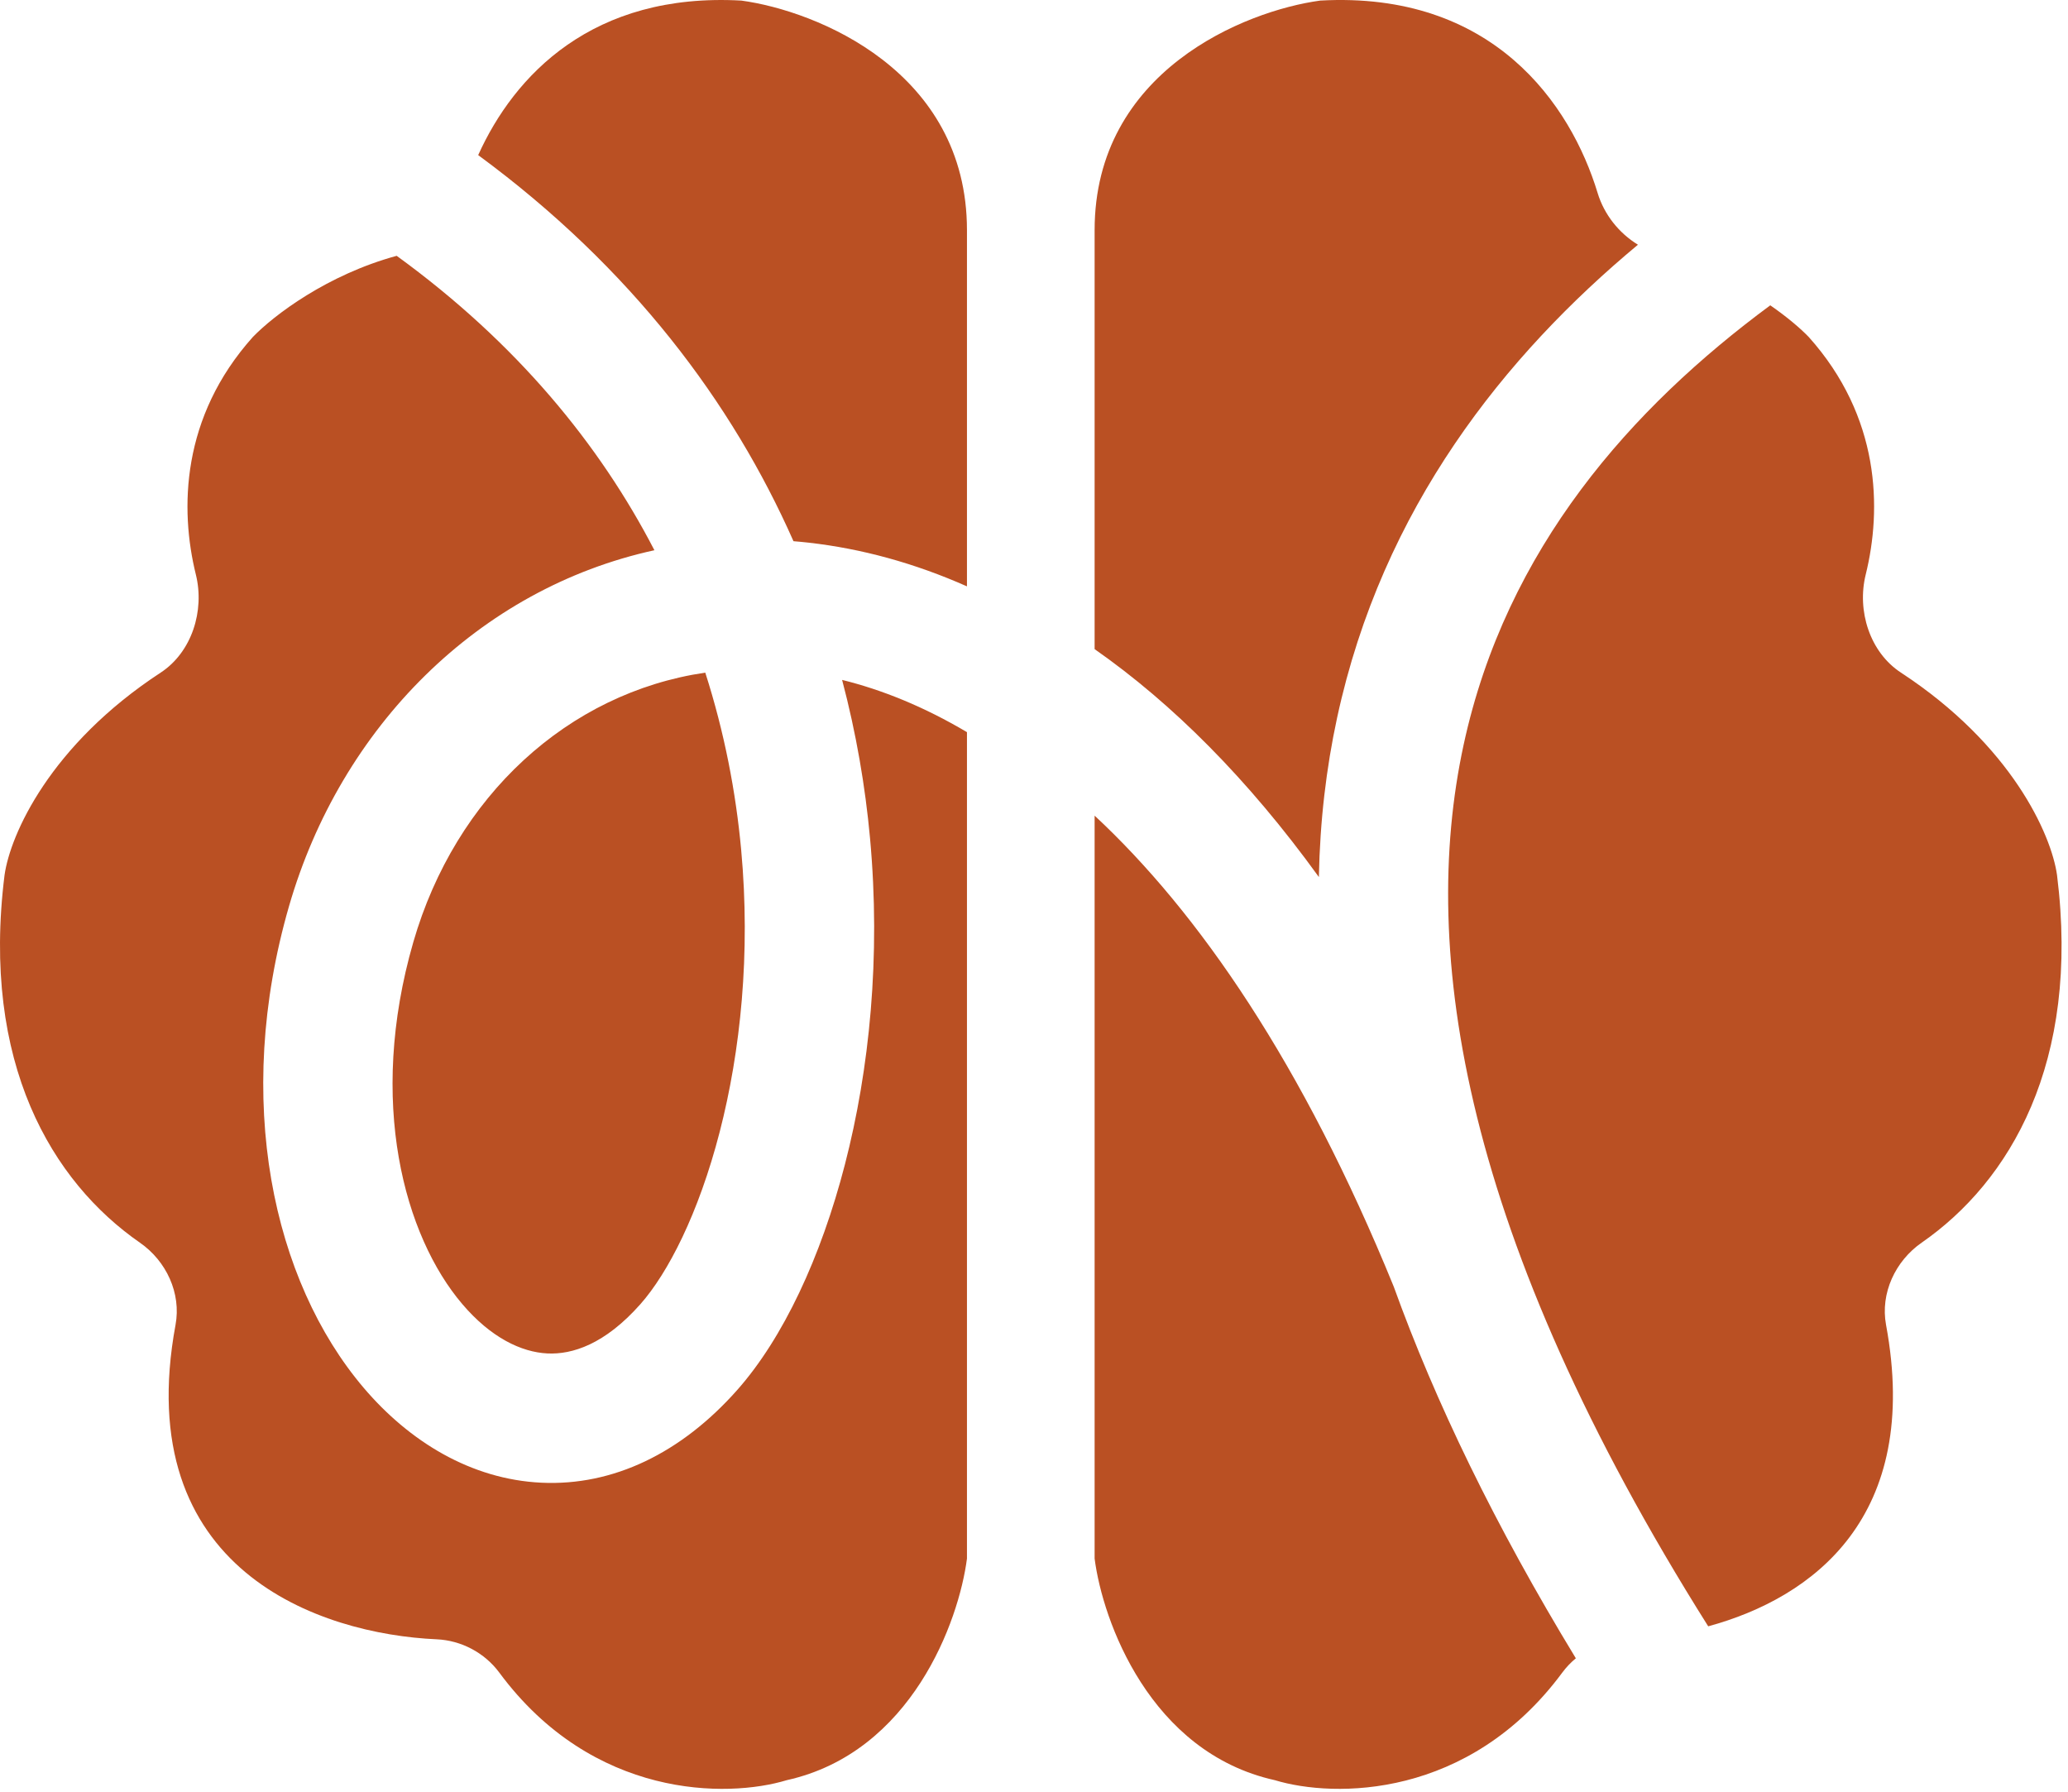
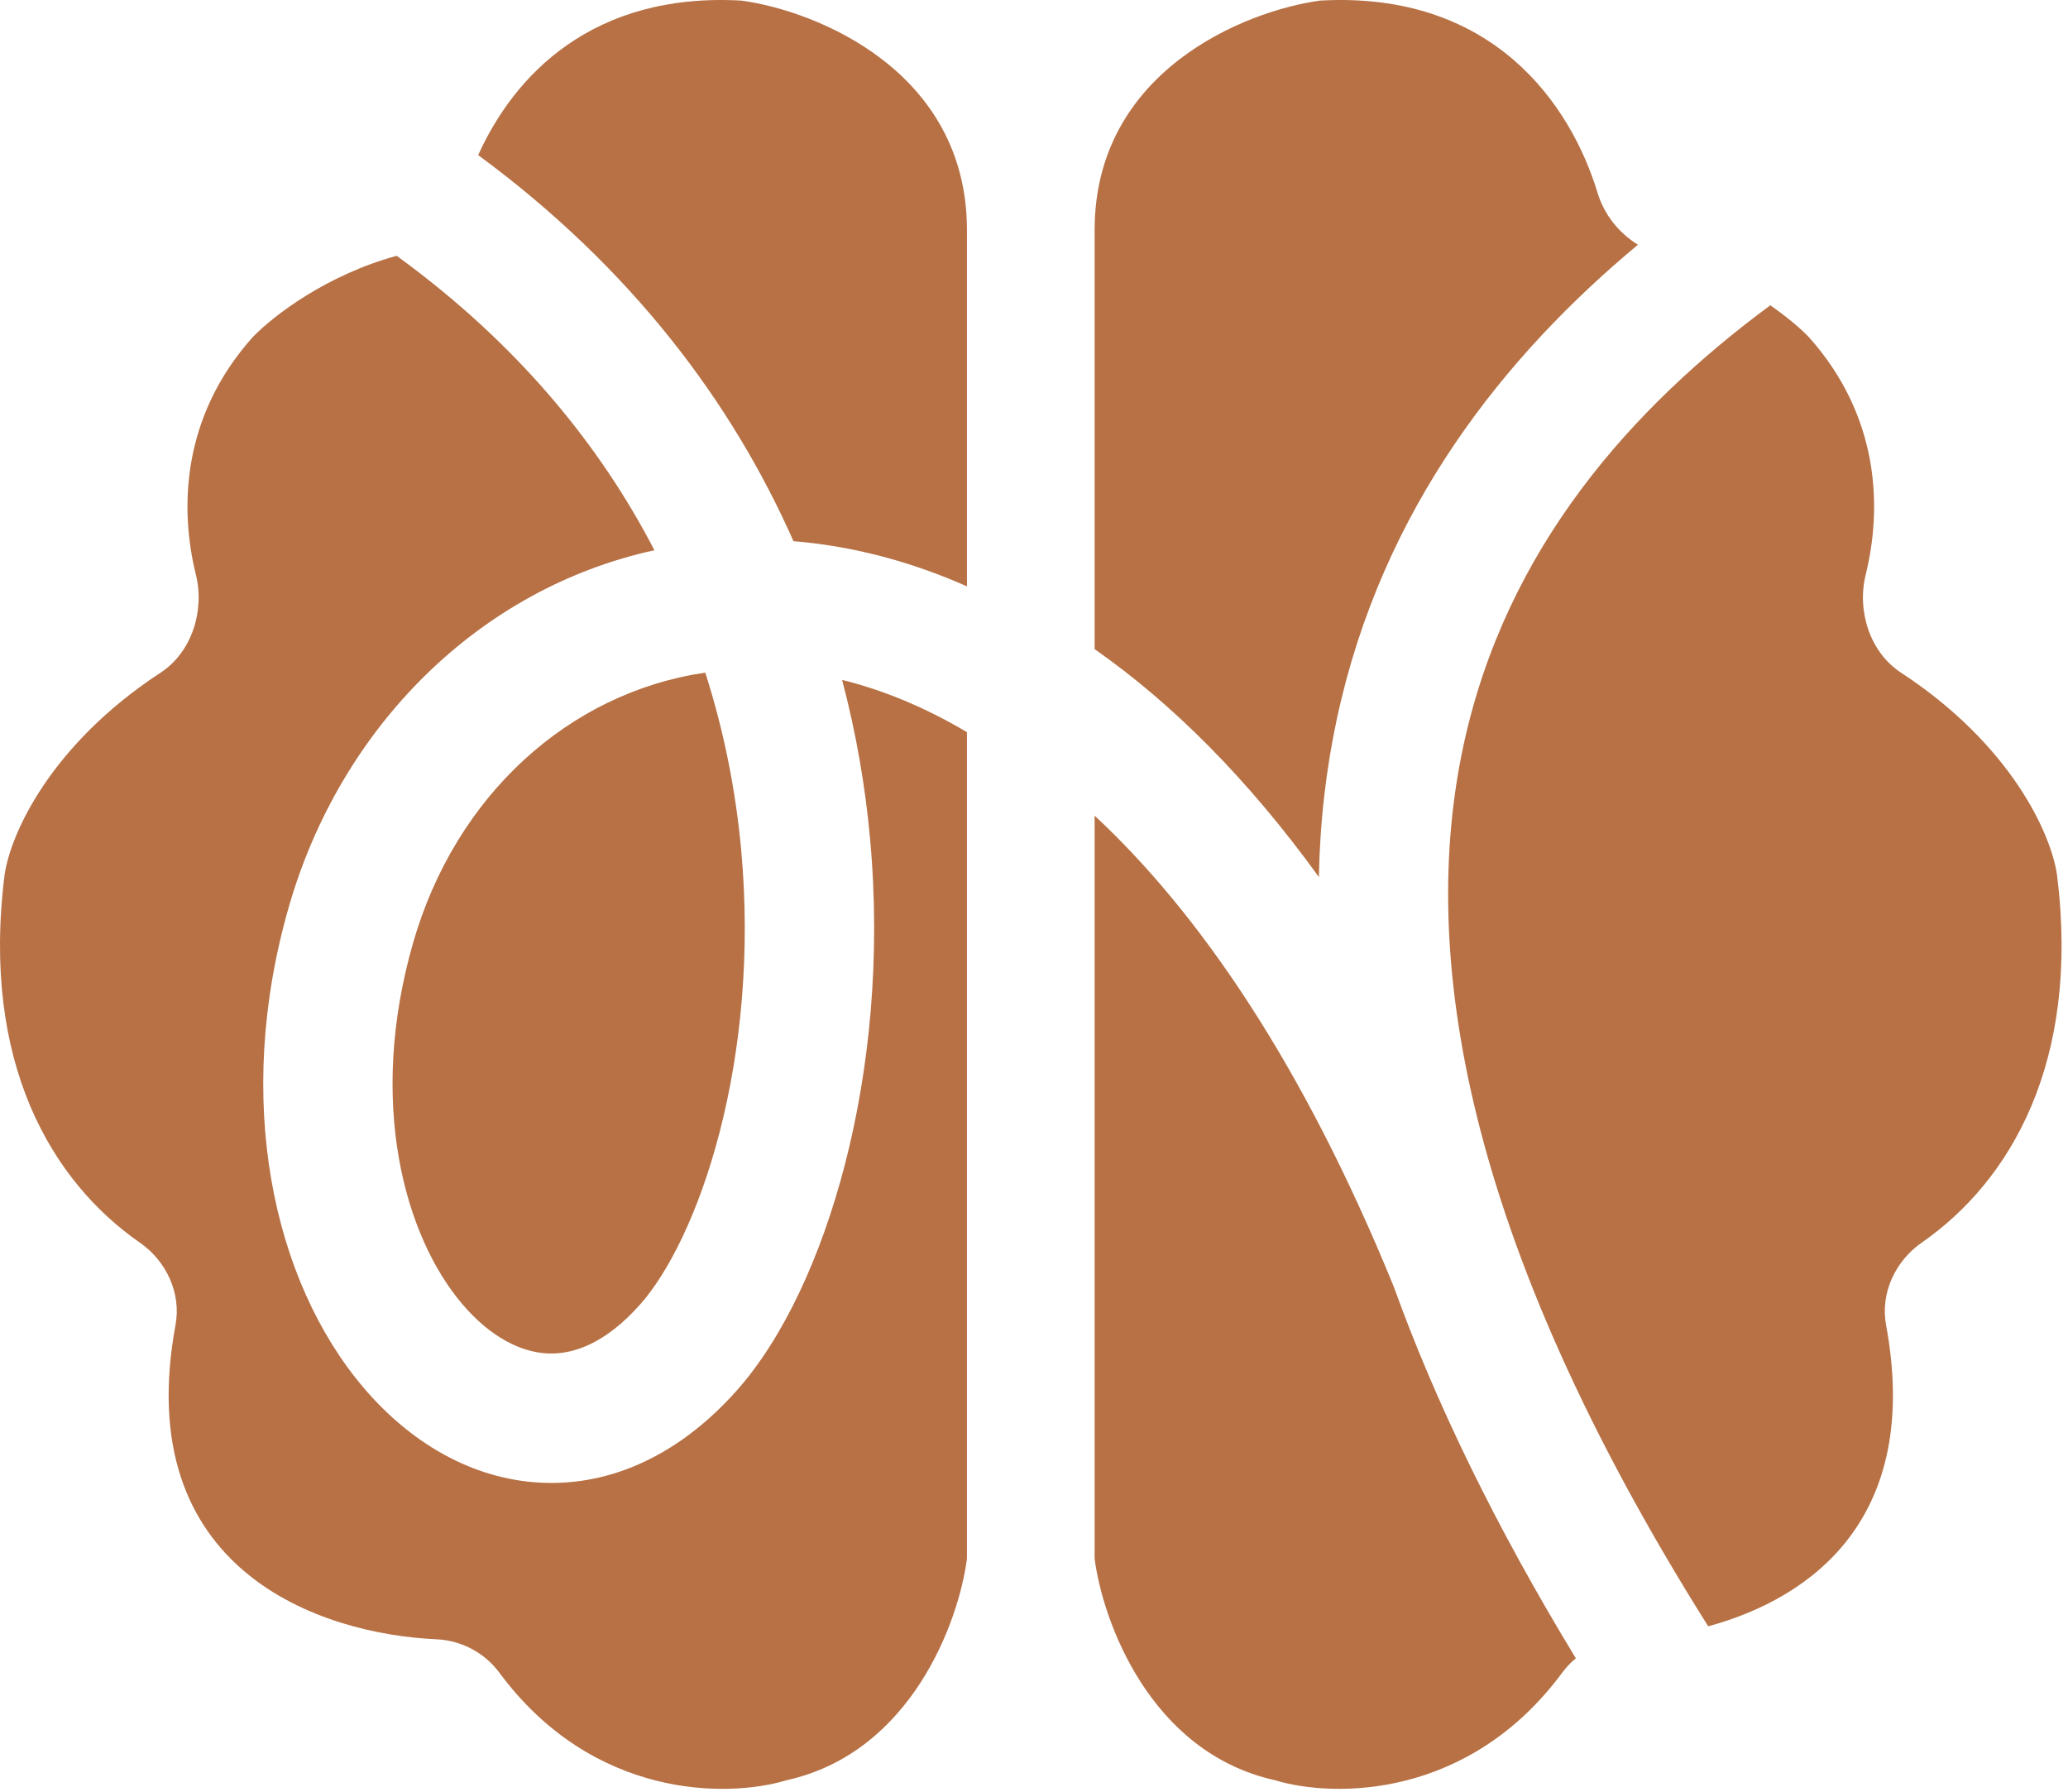
<svg xmlns="http://www.w3.org/2000/svg" width="254" height="220" viewBox="0 0 254 220" fill="none">
-   <path d="M134.445 100.165C147.201 112.037 160.002 130.57 171.188 158.012C176.267 172.103 183.598 187.283 193.551 203.646C192.929 204.161 192.366 204.752 191.879 205.41C180.408 220.91 163.897 220.834 156.578 218.613C141.233 215.203 135.429 199.049 134.445 191.398V100.165ZM217.432 37.495C219.527 38.942 221.142 40.335 222.158 41.385C230.947 51.203 231.149 62.492 229.154 70.561C228.056 75.004 229.651 80.094 233.48 82.6C247.077 91.499 251.948 102.478 252.652 107.457C255.541 130.564 246.831 145.108 236.028 152.604C232.785 154.855 230.934 158.818 231.652 162.7C236.019 186.292 222.671 196.214 209.809 199.719C179.651 151.818 174.275 116.909 179.759 91.504C184.987 67.281 200.434 50.053 217.432 37.495ZM162.152 0.071C183.364 -1.114 192.916 12.796 196.23 23.71C197.034 26.356 198.843 28.623 201.179 30.052C184.853 43.64 169.793 62.361 164.227 88.151C162.893 94.329 162.122 100.84 161.99 107.704C153.262 95.631 143.97 86.381 134.445 79.715V28.269C134.446 8.727 152.917 1.328 162.152 0.071Z" fill="#BA5023" />
-   <path d="M48.723 31.416C63.498 42.152 73.673 54.624 80.377 67.571C58.798 72.286 41.855 89.279 35.497 111.288C28.621 135.091 33.518 157.317 44.669 170.431C50.269 177.017 57.834 181.669 66.485 182.082C75.309 182.503 83.691 178.443 90.553 170.692C96.175 164.342 100.827 154.427 103.783 142.976C106.78 131.366 108.203 117.543 106.859 102.922C106.275 96.563 105.164 90.046 103.431 83.496C108.348 84.708 113.5 86.791 118.766 89.911V191.399C117.783 199.05 111.979 215.204 96.634 218.614C89.315 220.835 72.803 220.911 61.333 205.411C59.522 202.964 56.666 201.449 53.626 201.313C39.329 200.676 15.979 192.85 21.559 162.701C22.278 158.819 20.427 154.856 17.183 152.605C6.381 145.109 -2.329 130.565 0.559 107.458C1.264 102.479 6.136 91.501 19.732 82.601C23.562 80.094 25.156 75.005 24.057 70.562C22.063 62.493 22.265 51.204 31.053 41.386C33.662 38.691 40.212 33.73 48.723 31.416ZM86.624 82.601C88.977 89.937 90.382 97.269 91.035 104.377C92.206 117.116 90.952 129.104 88.396 139.003C85.8 149.062 82.022 156.355 78.655 160.158C74.264 165.117 70.267 166.353 67.243 166.209C64.047 166.056 60.297 164.281 56.773 160.137C49.676 151.791 45.09 135.34 50.764 115.698C55.944 97.766 69.776 85.078 86.624 82.601ZM58.733 19.047C63.167 9.23 72.788 -0.948 91.059 0.072C100.295 1.329 118.766 8.728 118.766 28.27V72.008C112.298 69.138 105.794 67.375 99.353 66.645C98.72 66.573 98.087 66.513 97.458 66.462C89.933 49.454 77.599 32.929 58.733 19.047Z" fill="#BA5023" />
+   <path d="M134.445 100.165C147.201 112.037 160.002 130.57 171.188 158.012C176.267 172.103 183.598 187.283 193.551 203.646C192.929 204.161 192.366 204.752 191.879 205.41C180.408 220.91 163.897 220.834 156.578 218.613C141.233 215.203 135.429 199.049 134.445 191.398V100.165ZM217.432 37.495C219.527 38.942 221.142 40.335 222.158 41.385C230.947 51.203 231.149 62.492 229.154 70.561C228.056 75.004 229.651 80.094 233.48 82.6C247.077 91.499 251.948 102.478 252.652 107.457C255.541 130.564 246.831 145.108 236.028 152.604C232.785 154.855 230.934 158.818 231.652 162.7C236.019 186.292 222.671 196.214 209.809 199.719C179.651 151.818 174.275 116.909 179.759 91.504C184.987 67.281 200.434 50.053 217.432 37.495ZM162.152 0.071C183.364 -1.114 192.916 12.796 196.23 23.71C197.034 26.356 198.843 28.623 201.179 30.052C184.853 43.64 169.793 62.361 164.227 88.151C162.893 94.329 162.122 100.84 161.99 107.704C153.262 95.631 143.97 86.381 134.445 79.715V28.269C134.446 8.727 152.917 1.328 162.152 0.071Z" fill="#B77145" />
+   <path d="M48.723 31.416C63.498 42.152 73.673 54.624 80.377 67.571C58.798 72.286 41.855 89.279 35.497 111.288C28.621 135.091 33.518 157.317 44.669 170.431C50.269 177.017 57.834 181.669 66.485 182.082C75.309 182.503 83.691 178.443 90.553 170.692C96.175 164.342 100.827 154.427 103.783 142.976C106.78 131.366 108.203 117.543 106.859 102.922C106.275 96.563 105.164 90.046 103.431 83.496C108.348 84.708 113.5 86.791 118.766 89.911V191.399C117.783 199.05 111.979 215.204 96.634 218.614C89.315 220.835 72.803 220.911 61.333 205.411C59.522 202.964 56.666 201.449 53.626 201.313C39.329 200.676 15.979 192.85 21.559 162.701C22.278 158.819 20.427 154.856 17.183 152.605C6.381 145.109 -2.329 130.565 0.559 107.458C1.264 102.479 6.136 91.501 19.732 82.601C23.562 80.094 25.156 75.005 24.057 70.562C22.063 62.493 22.265 51.204 31.053 41.386C33.662 38.691 40.212 33.73 48.723 31.416ZM86.624 82.601C88.977 89.937 90.382 97.269 91.035 104.377C92.206 117.116 90.952 129.104 88.396 139.003C85.8 149.062 82.022 156.355 78.655 160.158C74.264 165.117 70.267 166.353 67.243 166.209C64.047 166.056 60.297 164.281 56.773 160.137C49.676 151.791 45.09 135.34 50.764 115.698C55.944 97.766 69.776 85.078 86.624 82.601ZM58.733 19.047C63.167 9.23 72.788 -0.948 91.059 0.072C100.295 1.329 118.766 8.728 118.766 28.27V72.008C112.298 69.138 105.794 67.375 99.353 66.645C98.72 66.573 98.087 66.513 97.458 66.462C89.933 49.454 77.599 32.929 58.733 19.047Z" fill="#B77145" />
</svg>
